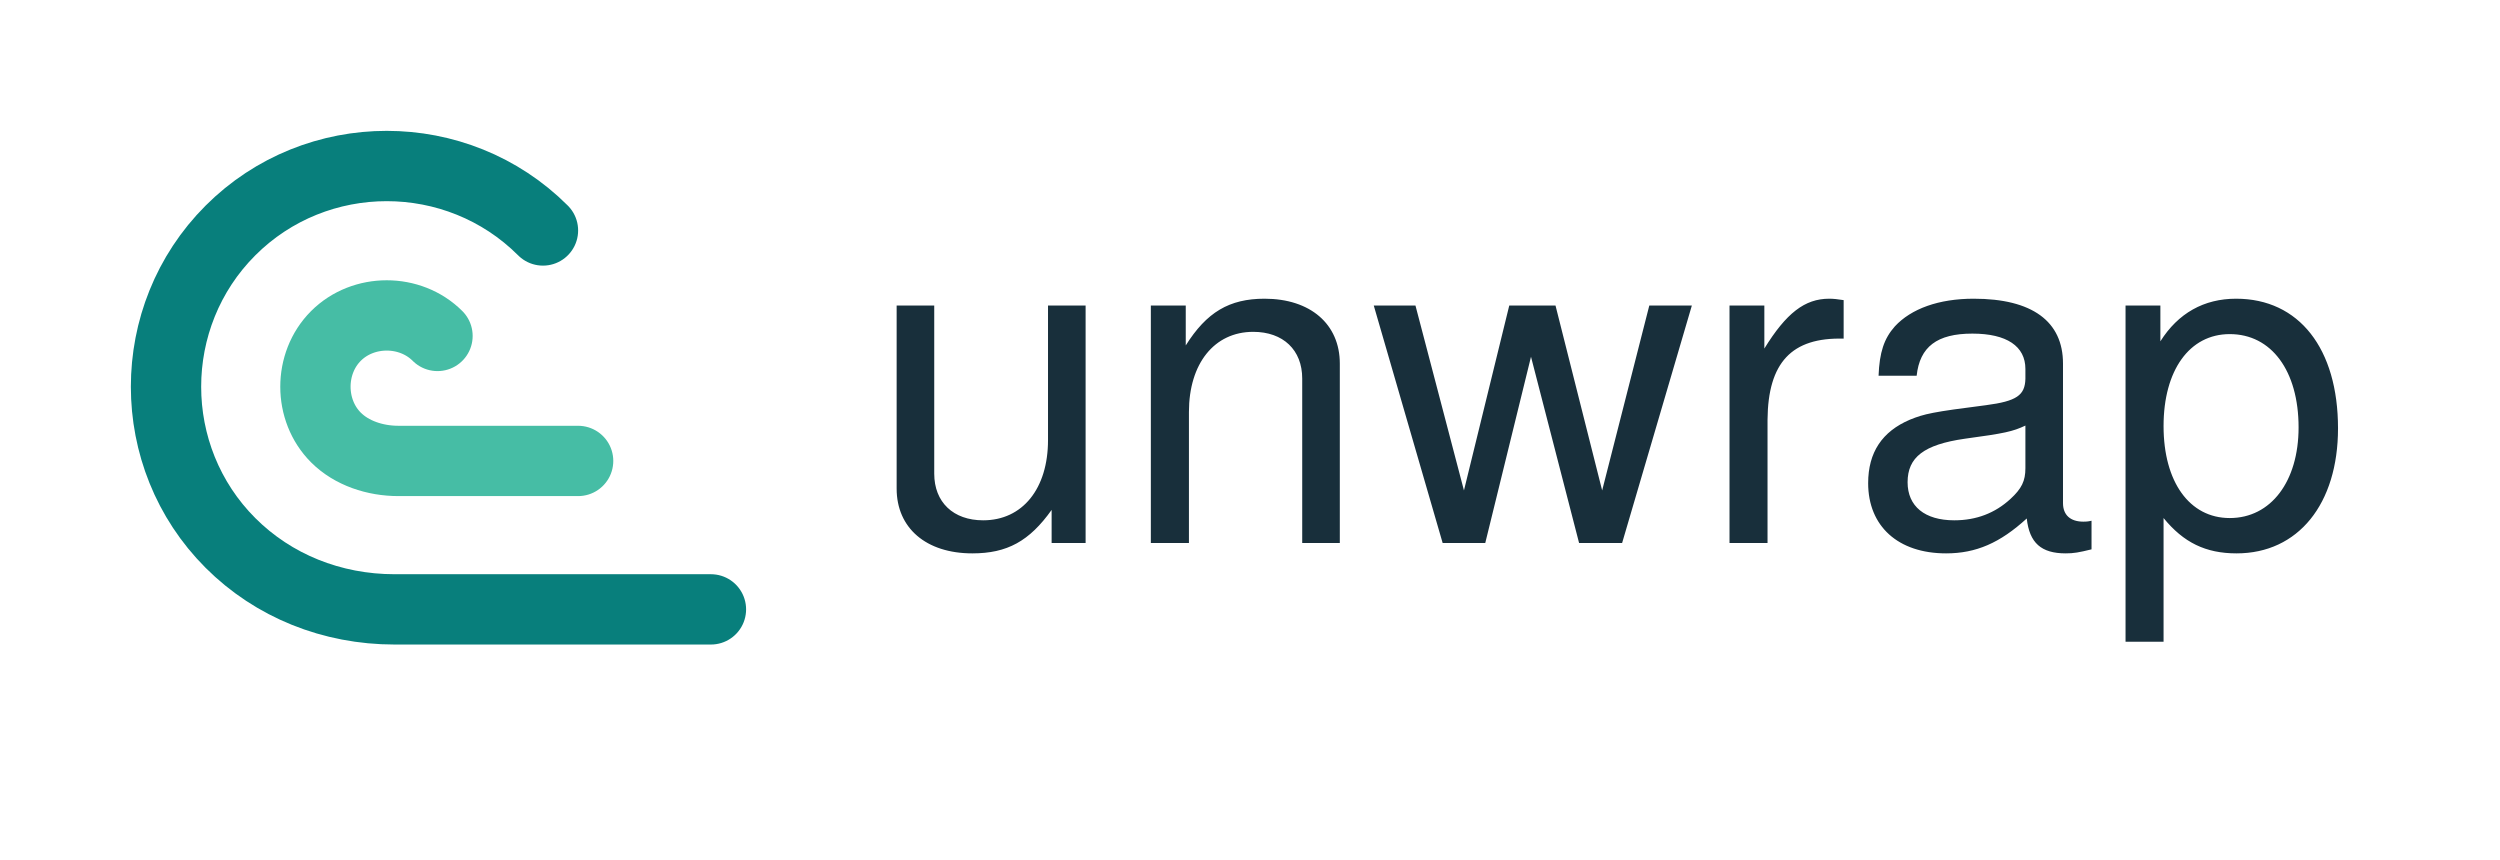
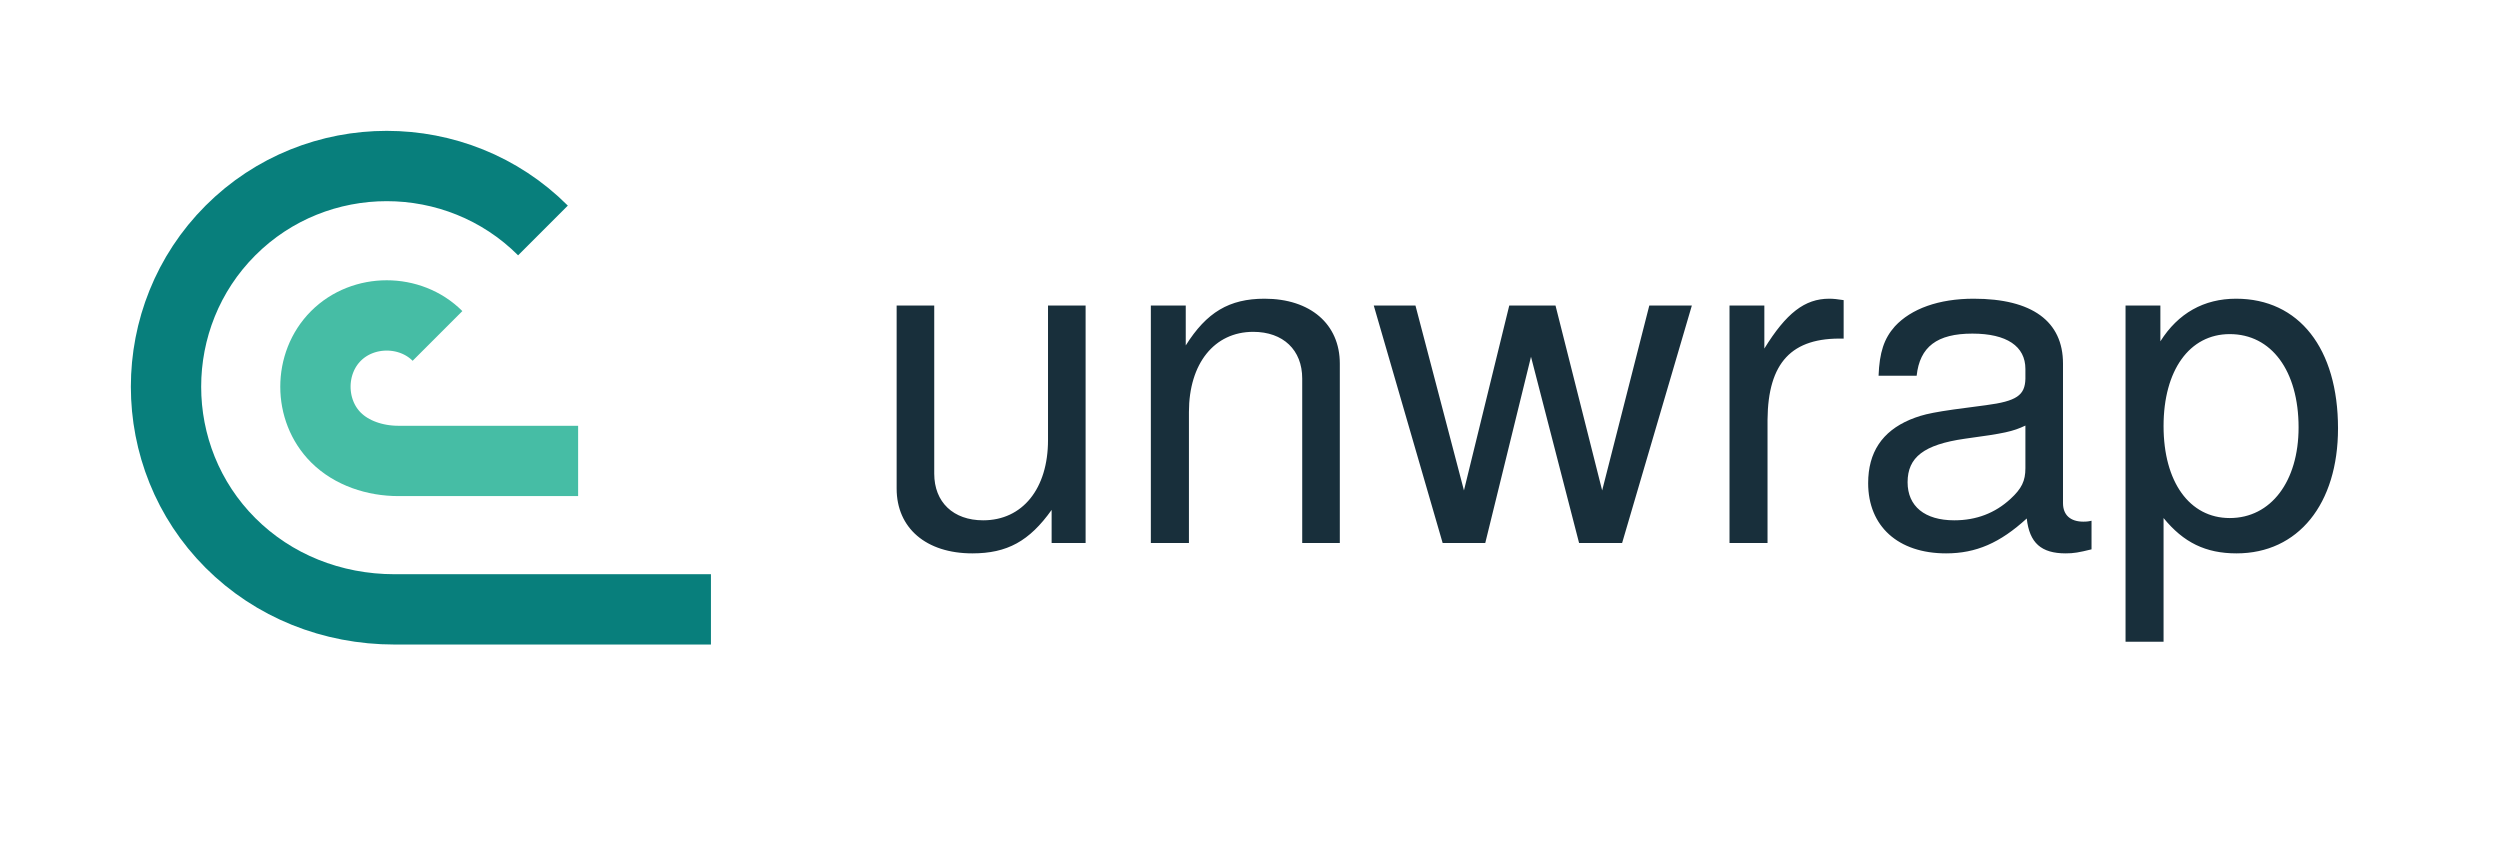
<svg xmlns="http://www.w3.org/2000/svg" width="640" height="220" viewBox="0 0 640 220" role="img" aria-labelledby="title desc">
-   <g fill="none" stroke-linecap="round" stroke-linejoin="round">
+   <g fill="none" stroke-linecap="butt" stroke-linejoin="miter">
    <path d="M 139 59 C 117 37 81 37 59 59 C 37 81 37 117 59 139 C 70 150 85 156 101 156 H 182" stroke="#087f7c" stroke-width="18" />
    <path d="M 112 86 C 105 79 93 79 86 86 C 79 93 79 105 86 112 C 90 116 96 118 102 118 H 148" stroke="#46bda5" stroke-width="18" />
  </g>
  <path fill="#182f3b" transform="translate(222 139) scale(1 -1)" d="M55.916 0 L55.916 60.791 L46.291 60.791 L46.291 26.336 C46.291 13.92 39.784 5.8 29.689 5.8 C22.04 5.8 17.164 10.44 17.164 17.744 L17.164 60.791 L7.54 60.791 L7.54 13.92 C7.54 3.824 15.08 -2.664 26.916 -2.664 C35.851 -2.664 41.524 0.471 47.216 8.464 L47.216 0 L55.916 0 Z M72.616 60.791 L72.616 0 L82.367 0 L82.367 33.531 C82.367 45.929 88.856 54.049 98.825 54.049 C106.492 54.049 111.367 49.409 111.367 42.104 L111.367 0 L120.992 0 L120.992 45.929 C120.992 56.024 113.452 62.531 101.725 62.531 C92.68 62.531 86.88 59.051 81.552 50.569 L81.552 60.791 L72.616 60.791 Z M193.263 0 L211.116 60.791 L200.223 60.791 L188.152 13.449 L176.208 60.791 L164.372 60.791 L152.772 13.449 L140.356 60.791 L129.681 60.791 L147.316 0 L158.228 0 L169.936 47.669 L182.243 0 L193.263 0 Z M220.755 60.791 L220.755 0 L230.488 0 L230.488 31.556 C230.615 46.164 236.633 52.671 249.973 52.309 L249.973 62.169 C248.36 62.404 247.435 62.531 246.275 62.531 C240.004 62.531 235.255 58.816 229.673 49.771 L229.673 60.791 L220.755 60.791 Z M313.432 5.691 C312.381 5.456 311.928 5.456 311.348 5.456 C307.976 5.456 306.128 7.196 306.128 10.204 L306.128 45.929 C306.128 56.731 298.243 62.531 283.272 62.531 C274.336 62.531 267.268 59.976 263.081 55.444 C260.308 52.309 259.148 48.829 258.912 42.811 L268.663 42.811 C269.461 50.224 273.883 53.596 282.928 53.596 C291.736 53.596 296.503 50.351 296.503 44.551 L296.503 41.996 C296.376 37.809 294.292 36.304 286.408 35.271 C272.723 33.531 270.621 33.06 266.923 31.556 C259.836 28.529 256.248 23.2 256.248 15.316 C256.248 4.296 263.896 -2.664 276.203 -2.664 C283.852 -2.664 289.996 0 296.848 6.271 C297.536 0 300.563 -2.664 306.816 -2.664 C308.901 -2.664 310.188 -2.429 313.432 -1.631 L313.432 5.691 Z M296.503 19.14 C296.503 15.896 295.561 13.92 292.661 11.256 C288.728 7.649 283.961 5.8 278.288 5.8 C270.748 5.8 266.343 9.389 266.343 15.551 C266.343 21.931 270.512 25.176 280.952 26.68 C291.283 28.076 293.241 28.529 296.503 30.051 L296.503 19.14 Z M322.139 -25.284 L331.872 -25.284 L331.872 6.38 C336.984 0.109 342.657 -2.664 350.559 -2.664 C366.328 -2.664 376.532 9.969 376.532 29.344 C376.532 49.771 366.564 62.531 350.432 62.531 C342.204 62.531 335.588 58.816 331.057 51.62 L331.057 60.791 L322.139 60.791 L322.139 -25.284 Z M348.819 53.469 C359.477 53.469 366.437 44.08 366.437 29.58 C366.437 15.769 359.368 6.38 348.819 6.38 C338.488 6.38 331.872 15.66 331.872 29.924 C331.872 44.189 338.488 53.469 348.819 53.469 Z" />
</svg>
